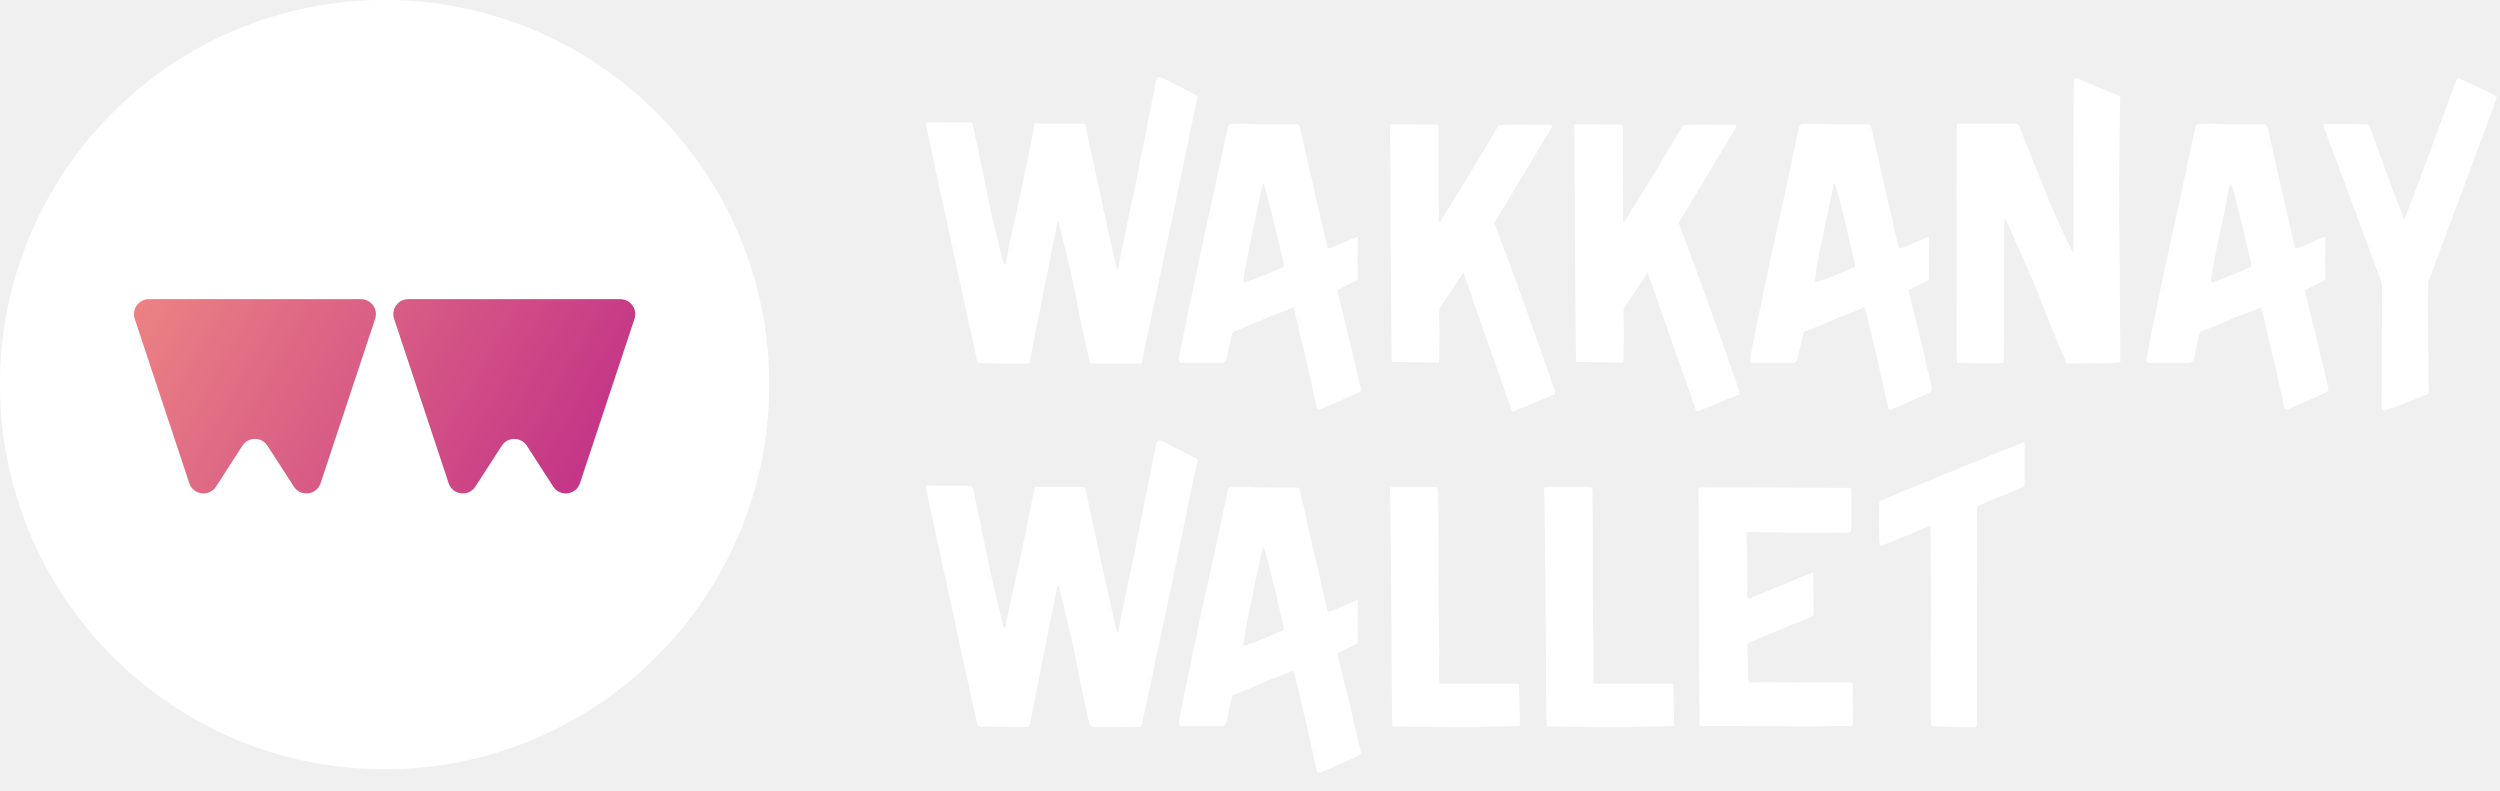
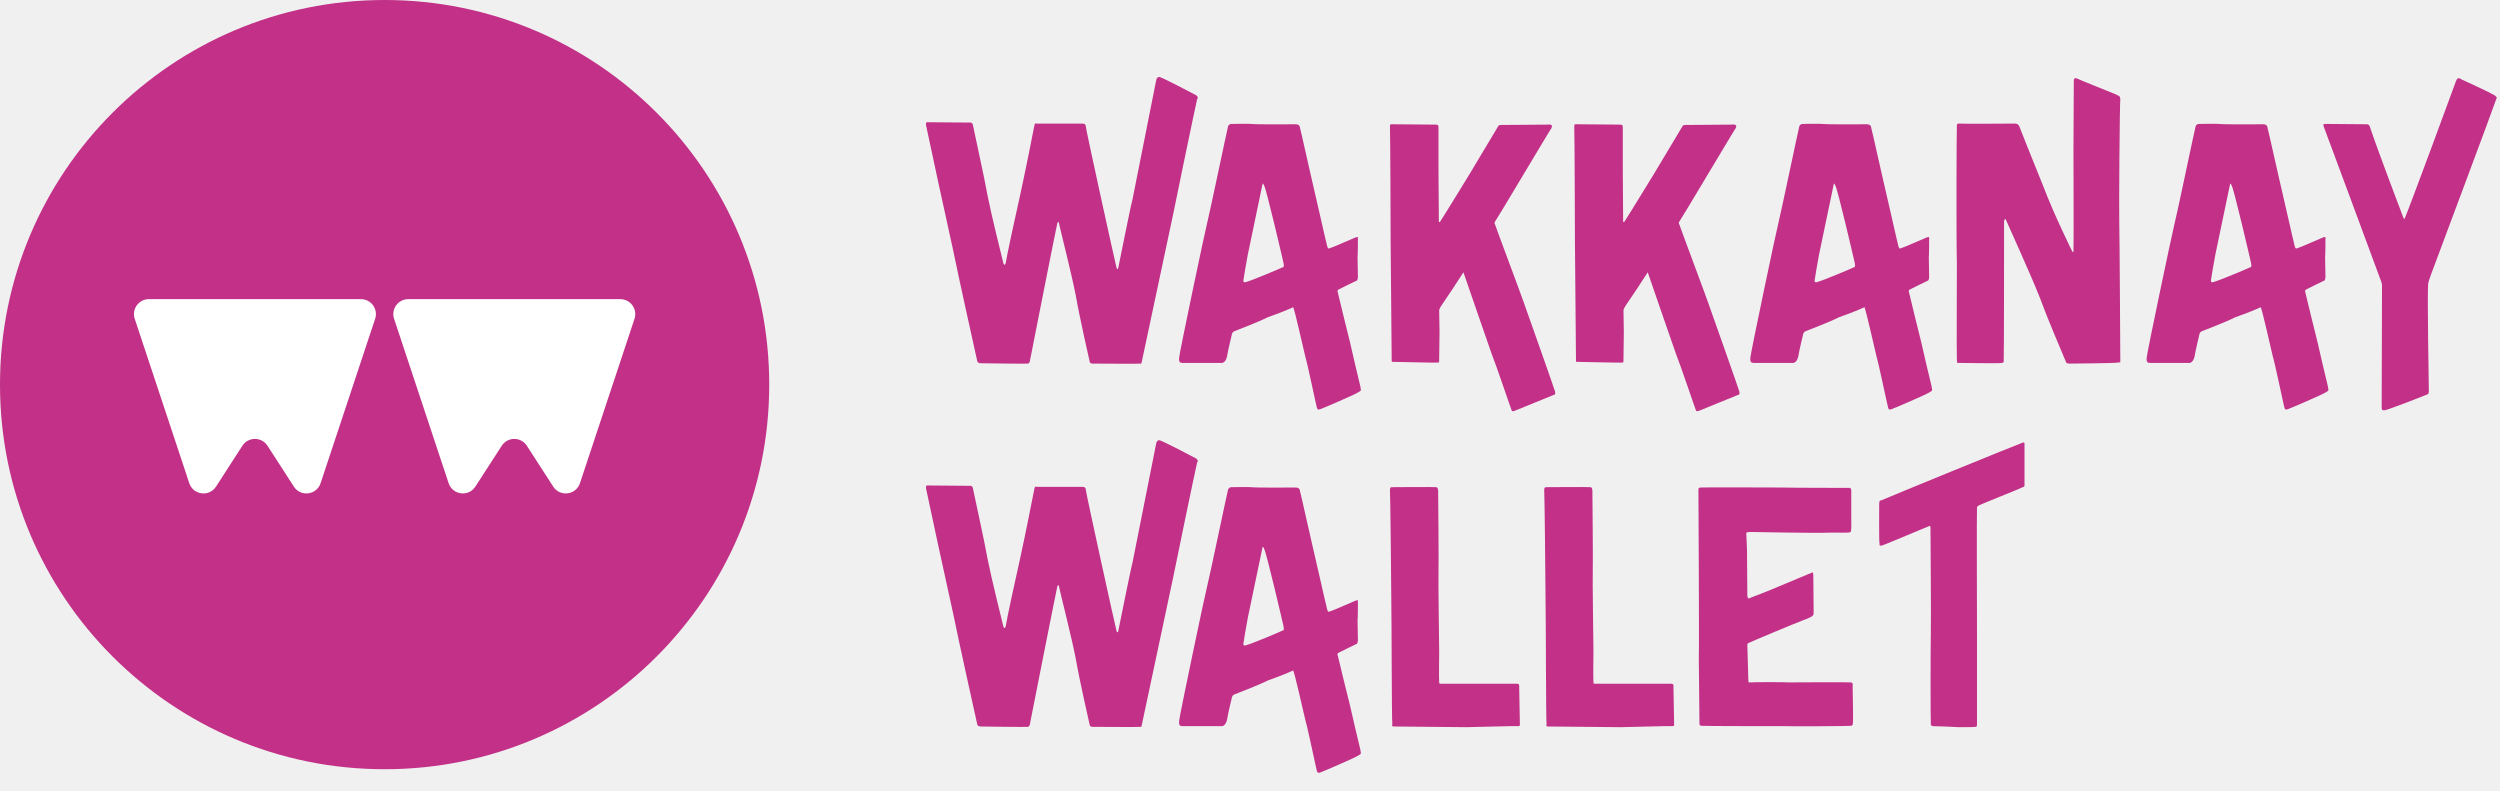
<svg xmlns="http://www.w3.org/2000/svg" width="117" height="37" viewBox="0 0 117 37" fill="none">
-   <path d="M45.4 5.736C45.4 5.736 43.496 5.72 43.384 5.72C43.384 5.72 43.32 5.72 43.336 5.848C43.352 5.96 44.36 10.616 44.616 11.752C44.84 12.872 45.672 16.616 45.736 16.904C45.736 16.904 45.752 17 45.912 17C45.912 17 48.024 17.032 48.104 17.016C48.168 17 48.184 16.968 48.2 16.888C48.216 16.792 49.448 10.568 49.48 10.456C49.48 10.456 49.544 10.264 49.576 10.52C49.624 10.76 50.152 12.824 50.344 13.816C50.52 14.84 51 16.936 51 16.936C51 16.936 51 17.016 51.144 17.016C51.32 17.016 53.336 17.032 53.4 17.016C53.4 17.016 53.416 17.048 53.448 16.872C53.448 16.872 54.824 10.392 54.904 10.024C54.968 9.688 55.912 5.128 56.024 4.648C56.024 4.648 56.12 4.552 55.976 4.456C55.832 4.376 54.424 3.64 54.28 3.608C54.28 3.608 54.136 3.56 54.104 3.784C54.056 4.024 53.08 8.92 53 9.336C52.888 9.752 52.36 12.44 52.328 12.568C52.328 12.568 52.28 12.648 52.248 12.504C52.2 12.344 50.824 6.088 50.808 5.88C50.808 5.88 50.808 5.784 50.648 5.784C50.504 5.784 48.568 5.784 48.504 5.784C48.504 5.784 48.44 5.72 48.408 5.88C48.376 6.072 47.928 8.296 47.736 9.16C47.544 10.008 47.112 11.992 47.064 12.328C47.064 12.328 47 12.488 46.952 12.296C46.904 12.104 46.376 9.976 46.216 9.144C46.072 8.312 45.56 6.024 45.528 5.832C45.528 5.832 45.496 5.72 45.4 5.736Z" fill="white" />
-   <path d="M63.662 18.072C63.598 17.832 63.246 16.312 63.182 16.024C63.102 15.736 62.622 13.736 62.606 13.672C62.574 13.608 62.606 13.576 62.654 13.544C62.702 13.512 63.47 13.144 63.47 13.144C63.47 13.144 63.55 13.144 63.55 12.936C63.55 12.712 63.534 12.184 63.534 12.056C63.55 11.912 63.55 11.192 63.55 11.144C63.55 11.08 63.55 11.08 63.438 11.112C63.342 11.144 62.382 11.576 62.302 11.592C62.238 11.592 62.158 11.72 62.11 11.512C62.046 11.288 61.454 8.632 61.39 8.392C61.326 8.136 60.878 6.104 60.846 6.008C60.83 5.896 60.798 5.816 60.622 5.816C60.43 5.816 58.766 5.832 58.574 5.8C58.366 5.784 57.726 5.8 57.646 5.8C57.582 5.8 57.502 5.816 57.47 5.928C57.438 6.024 56.558 10.232 56.494 10.44C56.43 10.648 55.198 16.504 55.182 16.744C55.166 16.984 55.246 16.968 55.326 16.984H57.198C57.198 16.984 57.358 16.968 57.422 16.696C57.47 16.392 57.646 15.672 57.646 15.672C57.646 15.672 57.646 15.528 57.822 15.48C57.982 15.416 58.942 15.048 59.31 14.856C59.31 14.856 60.11 14.568 60.382 14.44C60.654 14.312 60.494 14.408 60.526 14.408C60.574 14.408 60.99 16.296 61.086 16.68C61.198 17.048 61.598 18.984 61.63 19.08C61.662 19.192 61.726 19.176 61.806 19.144C61.87 19.128 63.47 18.44 63.566 18.36C63.662 18.28 63.726 18.344 63.662 18.072ZM59.966 12.536C59.918 12.568 58.574 13.128 58.382 13.176C58.19 13.256 58.19 13.176 58.19 13.128C58.19 13.08 58.334 12.248 58.398 11.912C58.462 11.592 59.086 8.616 59.086 8.616C59.102 8.552 59.134 8.616 59.166 8.696C59.278 8.904 59.998 11.992 60.062 12.28C60.126 12.568 60.03 12.488 59.966 12.536Z" fill="white" />
-   <path d="M67.194 5.832C67.194 5.832 65.354 5.816 65.226 5.816C65.082 5.816 65.05 5.784 65.05 5.944C65.066 6.088 65.082 10.92 65.082 11.32C65.082 11.72 65.13 16.52 65.13 16.744C65.13 16.968 65.114 16.936 65.258 16.936C65.402 16.936 67.258 16.984 67.306 16.968C67.354 16.952 67.354 16.968 67.354 16.792C67.354 16.616 67.37 15.608 67.37 15.544C67.37 15.464 67.354 14.52 67.354 14.52C67.354 14.52 67.37 14.424 67.45 14.312C67.546 14.184 68.426 12.856 68.458 12.792C68.49 12.728 68.49 12.744 68.506 12.792C68.522 12.824 69.642 16.104 69.818 16.584C70.01 17.048 70.714 19.144 70.746 19.208C70.778 19.272 70.842 19.24 70.89 19.224C70.922 19.208 72.666 18.504 72.698 18.488C72.746 18.472 72.81 18.472 72.778 18.328C72.746 18.2 71.354 14.264 71.306 14.136C71.258 13.976 69.962 10.52 69.962 10.488C69.946 10.456 69.914 10.44 69.994 10.328C70.09 10.2 72.01 6.968 72.122 6.792C72.234 6.616 72.57 6.04 72.602 6.008C72.618 5.976 72.65 5.896 72.618 5.864C72.586 5.832 72.506 5.816 72.442 5.832C72.378 5.832 70.394 5.848 70.282 5.848C70.17 5.848 70.138 5.864 70.122 5.896C70.106 5.928 69.178 7.48 69.098 7.608C69.034 7.736 67.418 10.36 67.386 10.392C67.386 10.392 67.338 10.408 67.338 10.36C67.338 10.312 67.322 8.264 67.322 8.04C67.322 7.816 67.322 5.992 67.322 5.944C67.306 5.88 67.322 5.832 67.194 5.832Z" fill="white" />
-   <path d="M75.819 5.832C75.819 5.832 73.979 5.816 73.851 5.816C73.707 5.816 73.675 5.784 73.675 5.944C73.691 6.088 73.707 10.92 73.707 11.32C73.707 11.72 73.755 16.52 73.755 16.744C73.755 16.968 73.739 16.936 73.883 16.936C74.027 16.936 75.883 16.984 75.931 16.968C75.979 16.952 75.979 16.968 75.979 16.792C75.979 16.616 75.995 15.608 75.995 15.544C75.995 15.464 75.979 14.52 75.979 14.52C75.979 14.52 75.995 14.424 76.075 14.312C76.171 14.184 77.051 12.856 77.083 12.792C77.115 12.728 77.115 12.744 77.131 12.792C77.147 12.824 78.267 16.104 78.443 16.584C78.635 17.048 79.339 19.144 79.371 19.208C79.403 19.272 79.467 19.24 79.515 19.224C79.547 19.208 81.291 18.504 81.323 18.488C81.371 18.472 81.435 18.472 81.403 18.328C81.371 18.2 79.979 14.264 79.931 14.136C79.883 13.976 78.587 10.52 78.587 10.488C78.571 10.456 78.539 10.44 78.619 10.328C78.715 10.2 80.635 6.968 80.747 6.792C80.859 6.616 81.195 6.04 81.227 6.008C81.243 5.976 81.275 5.896 81.243 5.864C81.211 5.832 81.131 5.816 81.067 5.832C81.003 5.832 79.019 5.848 78.907 5.848C78.795 5.848 78.763 5.864 78.747 5.896C78.731 5.928 77.803 7.48 77.723 7.608C77.659 7.736 76.043 10.36 76.011 10.392C76.011 10.392 75.963 10.408 75.963 10.36C75.963 10.312 75.947 8.264 75.947 8.04C75.947 7.816 75.947 5.992 75.947 5.944C75.931 5.88 75.947 5.832 75.819 5.832Z" fill="white" />
-   <path d="M90.396 18.072C90.332 17.832 89.98 16.312 89.916 16.024C89.836 15.736 89.356 13.736 89.34 13.672C89.308 13.608 89.34 13.576 89.388 13.544C89.436 13.512 90.204 13.144 90.204 13.144C90.204 13.144 90.284 13.144 90.284 12.936C90.284 12.712 90.268 12.184 90.268 12.056C90.284 11.912 90.284 11.192 90.284 11.144C90.284 11.08 90.284 11.08 90.172 11.112C90.076 11.144 89.116 11.576 89.036 11.592C88.972 11.592 88.892 11.72 88.844 11.512C88.78 11.288 88.188 8.632 88.124 8.392C88.06 8.136 87.612 6.104 87.58 6.008C87.564 5.896 87.532 5.816 87.356 5.816C87.164 5.816 85.5 5.832 85.308 5.8C85.1 5.784 84.46 5.8 84.38 5.8C84.316 5.8 84.236 5.816 84.204 5.928C84.172 6.024 83.292 10.232 83.228 10.44C83.164 10.648 81.932 16.504 81.916 16.744C81.9 16.984 81.98 16.968 82.06 16.984H83.932C83.932 16.984 84.092 16.968 84.156 16.696C84.204 16.392 84.38 15.672 84.38 15.672C84.38 15.672 84.38 15.528 84.556 15.48C84.716 15.416 85.676 15.048 86.044 14.856C86.044 14.856 86.844 14.568 87.116 14.44C87.388 14.312 87.228 14.408 87.26 14.408C87.308 14.408 87.724 16.296 87.82 16.68C87.932 17.048 88.332 18.984 88.364 19.08C88.396 19.192 88.46 19.176 88.54 19.144C88.604 19.128 90.204 18.44 90.3 18.36C90.396 18.28 90.46 18.344 90.396 18.072ZM86.7 12.536C86.652 12.568 85.308 13.128 85.116 13.176C84.924 13.256 84.924 13.176 84.924 13.128C84.924 13.08 85.068 12.248 85.132 11.912C85.196 11.592 85.82 8.616 85.82 8.616C85.836 8.552 85.868 8.616 85.9 8.696C86.012 8.904 86.732 11.992 86.796 12.28C86.86 12.568 86.764 12.488 86.7 12.536Z" fill="white" />
-   <path d="M94.286 5.784C94.286 5.784 91.774 5.8 91.71 5.784C91.63 5.784 91.582 5.784 91.582 5.864C91.566 5.96 91.55 11.208 91.582 12.328C91.582 12.328 91.566 16.76 91.582 16.872C91.598 16.984 91.582 16.984 91.646 16.984C91.71 16.984 93.63 17.016 93.71 16.984C93.774 16.952 93.774 16.952 93.774 16.888C93.79 16.824 93.79 10.392 93.79 10.344C93.806 10.312 93.838 10.152 93.902 10.344C93.982 10.536 95.022 12.808 95.47 13.944C95.87 15.032 96.382 16.2 96.686 16.936C96.686 16.936 96.686 17.016 96.846 17.016C97.006 17.016 98.974 17 99.118 16.968C99.246 16.936 99.23 17.016 99.23 16.84C99.23 16.648 99.198 11.096 99.182 10.392C99.166 9.736 99.198 5.096 99.23 4.616L99.214 4.568C99.214 4.568 99.262 4.52 99.038 4.424C98.814 4.328 97.358 3.752 97.198 3.672C97.198 3.672 97.054 3.608 97.054 3.768C97.054 3.928 97.038 6.616 97.038 6.984C97.038 7.368 97.054 11.544 97.038 11.768C97.038 11.768 97.038 11.88 96.958 11.72C96.958 11.72 96.126 10.04 95.63 8.728C95.102 7.416 94.526 5.992 94.51 5.928C94.478 5.88 94.462 5.784 94.286 5.784Z" fill="white" />
-   <path d="M108.943 18.072C108.879 17.832 108.527 16.312 108.463 16.024C108.383 15.736 107.903 13.736 107.887 13.672C107.855 13.608 107.887 13.576 107.935 13.544C107.983 13.512 108.751 13.144 108.751 13.144C108.751 13.144 108.831 13.144 108.831 12.936C108.831 12.712 108.815 12.184 108.815 12.056C108.831 11.912 108.831 11.192 108.831 11.144C108.831 11.08 108.831 11.08 108.719 11.112C108.623 11.144 107.663 11.576 107.583 11.592C107.519 11.592 107.439 11.72 107.391 11.512C107.327 11.288 106.735 8.632 106.671 8.392C106.607 8.136 106.159 6.104 106.127 6.008C106.111 5.896 106.079 5.816 105.903 5.816C105.711 5.816 104.047 5.832 103.855 5.8C103.647 5.784 103.007 5.8 102.927 5.8C102.863 5.8 102.783 5.816 102.751 5.928C102.719 6.024 101.839 10.232 101.775 10.44C101.711 10.648 100.479 16.504 100.463 16.744C100.447 16.984 100.527 16.968 100.607 16.984H102.479C102.479 16.984 102.639 16.968 102.703 16.696C102.751 16.392 102.927 15.672 102.927 15.672C102.927 15.672 102.927 15.528 103.103 15.48C103.263 15.416 104.223 15.048 104.591 14.856C104.591 14.856 105.391 14.568 105.663 14.44C105.935 14.312 105.775 14.408 105.807 14.408C105.855 14.408 106.271 16.296 106.367 16.68C106.479 17.048 106.879 18.984 106.911 19.08C106.943 19.192 107.007 19.176 107.087 19.144C107.151 19.128 108.751 18.44 108.847 18.36C108.943 18.28 109.007 18.344 108.943 18.072ZM105.247 12.536C105.199 12.568 103.855 13.128 103.663 13.176C103.471 13.256 103.471 13.176 103.471 13.128C103.471 13.08 103.615 12.248 103.679 11.912C103.743 11.592 104.367 8.616 104.367 8.616C104.383 8.552 104.415 8.616 104.447 8.696C104.559 8.904 105.279 11.992 105.343 12.28C105.407 12.568 105.311 12.488 105.247 12.536Z" fill="white" />
-   <path d="M110.774 5.816C110.774 5.816 108.998 5.8 108.838 5.8C108.71 5.8 108.726 5.816 108.758 5.944C108.806 6.072 111.334 12.872 111.398 13.064C111.398 13.064 111.478 13.24 111.478 13.352C111.478 13.48 111.462 18.888 111.462 19.016C111.462 19.128 111.446 19.24 111.638 19.192C111.814 19.16 113.542 18.488 113.606 18.456C113.654 18.424 113.654 18.456 113.67 18.296C113.67 18.296 113.59 13.672 113.638 13.272C113.638 13.272 113.654 13.16 113.798 12.776C113.942 12.376 116.63 5.224 116.838 4.6C116.838 4.6 116.902 4.552 116.71 4.44C116.534 4.328 115.174 3.704 115.174 3.704C115.174 3.704 115.03 3.576 114.95 3.768C114.886 3.96 112.742 9.768 112.55 10.2C112.55 10.2 112.518 10.312 112.47 10.168C112.422 10.04 111.334 7.192 110.902 5.912C110.902 5.912 110.87 5.816 110.774 5.816Z" fill="white" />
-   <path d="M45.4 22.736C45.4 22.736 43.496 22.72 43.384 22.72C43.384 22.72 43.32 22.72 43.336 22.848C43.352 22.96 44.36 27.616 44.616 28.752C44.84 29.872 45.672 33.616 45.736 33.904C45.736 33.904 45.752 34 45.912 34C45.912 34 48.024 34.032 48.104 34.016C48.168 34 48.184 33.968 48.2 33.888C48.216 33.792 49.448 27.568 49.48 27.456C49.48 27.456 49.544 27.264 49.576 27.52C49.624 27.76 50.152 29.824 50.344 30.816C50.52 31.84 51 33.936 51 33.936C51 33.936 51 34.016 51.144 34.016C51.32 34.016 53.336 34.032 53.4 34.016C53.4 34.016 53.416 34.048 53.448 33.872C53.448 33.872 54.824 27.392 54.904 27.024C54.968 26.688 55.912 22.128 56.024 21.648C56.024 21.648 56.12 21.552 55.976 21.456C55.832 21.376 54.424 20.64 54.28 20.608C54.28 20.608 54.136 20.56 54.104 20.784C54.056 21.024 53.08 25.92 53 26.336C52.888 26.752 52.36 29.44 52.328 29.568C52.328 29.568 52.28 29.648 52.248 29.504C52.2 29.344 50.824 23.088 50.808 22.88C50.808 22.88 50.808 22.784 50.648 22.784C50.504 22.784 48.568 22.784 48.504 22.784C48.504 22.784 48.44 22.72 48.408 22.88C48.376 23.072 47.928 25.296 47.736 26.16C47.544 27.008 47.112 28.992 47.064 29.328C47.064 29.328 47 29.488 46.952 29.296C46.904 29.104 46.376 26.976 46.216 26.144C46.072 25.312 45.56 23.024 45.528 22.832C45.528 22.832 45.496 22.72 45.4 22.736Z" fill="white" />
-   <path d="M63.662 35.072C63.598 34.832 63.246 33.312 63.182 33.024C63.102 32.736 62.622 30.736 62.606 30.672C62.574 30.608 62.606 30.576 62.654 30.544C62.702 30.512 63.47 30.144 63.47 30.144C63.47 30.144 63.55 30.144 63.55 29.936C63.55 29.712 63.534 29.184 63.534 29.056C63.55 28.912 63.55 28.192 63.55 28.144C63.55 28.08 63.55 28.08 63.438 28.112C63.342 28.144 62.382 28.576 62.302 28.592C62.238 28.592 62.158 28.72 62.11 28.512C62.046 28.288 61.454 25.632 61.39 25.392C61.326 25.136 60.878 23.104 60.846 23.008C60.83 22.896 60.798 22.816 60.622 22.816C60.43 22.816 58.766 22.832 58.574 22.8C58.366 22.784 57.726 22.8 57.646 22.8C57.582 22.8 57.502 22.816 57.47 22.928C57.438 23.024 56.558 27.232 56.494 27.44C56.43 27.648 55.198 33.504 55.182 33.744C55.166 33.984 55.246 33.968 55.326 33.984H57.198C57.198 33.984 57.358 33.968 57.422 33.696C57.47 33.392 57.646 32.672 57.646 32.672C57.646 32.672 57.646 32.528 57.822 32.48C57.982 32.416 58.942 32.048 59.31 31.856C59.31 31.856 60.11 31.568 60.382 31.44C60.654 31.312 60.494 31.408 60.526 31.408C60.574 31.408 60.99 33.296 61.086 33.68C61.198 34.048 61.598 35.984 61.63 36.08C61.662 36.192 61.726 36.176 61.806 36.144C61.87 36.128 63.47 35.44 63.566 35.36C63.662 35.28 63.726 35.344 63.662 35.072ZM59.966 29.536C59.918 29.568 58.574 30.128 58.382 30.176C58.19 30.256 58.19 30.176 58.19 30.128C58.19 30.08 58.334 29.248 58.398 28.912C58.462 28.592 59.086 25.616 59.086 25.616C59.102 25.552 59.134 25.616 59.166 25.696C59.278 25.904 59.998 28.992 60.062 29.28C60.126 29.568 60.03 29.488 59.966 29.536Z" fill="white" />
-   <path d="M67.21 22.8C67.098 22.784 65.194 22.8 65.146 22.8C65.082 22.8 65.05 22.816 65.05 22.944C65.066 23.056 65.114 27.568 65.114 28.208C65.13 28.88 65.13 33.792 65.162 33.904C65.162 33.904 65.098 34 65.242 34C65.37 34 68.41 34.032 68.634 34.032C68.842 34.032 70.954 33.968 71.018 33.984C71.082 33.984 71.146 33.984 71.13 33.888C71.13 33.888 71.098 32.32 71.098 32.128C71.098 32.128 71.13 32 71.002 32C70.874 32 67.482 32 67.402 32C67.322 31.984 67.37 31.952 67.354 31.904C67.338 31.872 67.354 30.56 67.354 30.496C67.354 30.448 67.306 26.944 67.322 26.72C67.338 26.48 67.306 23.104 67.306 23.04C67.306 22.96 67.306 22.8 67.21 22.8Z" fill="white" />
-   <path d="M74.429 22.8C74.317 22.784 72.413 22.8 72.365 22.8C72.301 22.8 72.269 22.816 72.269 22.944C72.285 23.056 72.333 27.568 72.333 28.208C72.349 28.88 72.349 33.792 72.381 33.904C72.381 33.904 72.317 34 72.461 34C72.589 34 75.629 34.032 75.853 34.032C76.061 34.032 78.173 33.968 78.237 33.984C78.301 33.984 78.365 33.984 78.349 33.888C78.349 33.888 78.317 32.32 78.317 32.128C78.317 32.128 78.349 32 78.221 32C78.093 32 74.701 32 74.621 32C74.541 31.984 74.589 31.952 74.573 31.904C74.557 31.872 74.573 30.56 74.573 30.496C74.573 30.448 74.525 26.944 74.541 26.72C74.557 26.48 74.525 23.104 74.525 23.04C74.525 22.96 74.525 22.8 74.429 22.8Z" fill="white" />
-   <path d="M86.528 22.832C86.528 22.832 83.808 22.832 83.359 22.816C82.879 22.816 79.695 22.8 79.6 22.816C79.487 22.816 79.487 22.864 79.487 22.944C79.487 23.024 79.504 26.384 79.504 26.688C79.504 27.008 79.519 30.64 79.504 30.88C79.504 31.104 79.535 33.312 79.535 33.888C79.535 33.888 79.535 33.968 79.632 33.968C79.743 33.984 83.2 33.984 83.487 33.984C83.76 34 86.559 33.984 86.608 33.968C86.671 33.968 86.719 33.952 86.719 33.792C86.736 33.632 86.704 32.24 86.704 32.144C86.704 32.032 86.736 31.936 86.591 31.936C86.463 31.92 83.936 31.936 83.728 31.936C83.519 31.92 82.031 31.92 81.936 31.936C81.823 31.936 81.84 31.968 81.823 31.84C81.823 31.712 81.775 30.24 81.775 30.176C81.775 30.176 81.775 30.112 81.823 30.096C81.871 30.064 84.047 29.152 84.352 29.04C84.656 28.928 84.879 28.848 84.879 28.72C84.879 28.576 84.864 27.216 84.864 27.072C84.864 26.928 84.864 26.864 84.847 26.8C84.832 26.768 84.751 26.832 84.639 26.864C84.639 26.864 82.624 27.712 82.4 27.792C82.175 27.872 81.903 27.984 81.903 27.984C81.903 27.984 81.76 28.112 81.775 27.776C81.775 27.44 81.76 25.92 81.76 25.744C81.76 25.568 81.728 25.072 81.728 25.024C81.728 24.96 81.68 24.912 81.871 24.896C82.047 24.896 85.168 24.96 85.584 24.928C85.984 24.912 86.543 24.96 86.608 24.896C86.656 24.816 86.639 24.496 86.639 24.32C86.639 24.16 86.639 23.04 86.639 22.928C86.624 22.816 86.528 22.832 86.528 22.832Z" fill="white" />
-   <path d="M88.027 23.424C88.027 23.424 87.947 23.376 87.947 23.6C87.947 23.84 87.931 25.296 87.963 25.456C87.963 25.456 87.931 25.584 88.107 25.52C88.299 25.456 90.219 24.64 90.283 24.624C90.283 24.624 90.347 24.544 90.347 24.752C90.347 24.944 90.379 28.848 90.363 29.648C90.347 30.464 90.347 33.664 90.363 33.84C90.363 33.84 90.331 33.968 90.459 33.984C90.587 33.984 91.515 34.016 91.675 34.032C91.835 34.032 92.427 34.032 92.443 34.016C92.459 34.016 92.523 34.032 92.523 33.92C92.523 33.776 92.523 29.856 92.523 29.472C92.523 29.088 92.507 23.952 92.523 23.744C92.523 23.744 92.523 23.696 92.619 23.648C92.699 23.6 94.635 22.832 94.667 22.8C94.715 22.768 94.747 22.784 94.747 22.72C94.747 22.656 94.747 20.848 94.747 20.768C94.747 20.688 94.699 20.704 94.651 20.72C94.603 20.72 88.299 23.296 88.027 23.424Z" fill="white" />
-   <path d="M36 18C36 27.941 27.941 36 18 36C8.059 36 0 27.941 0 18C0 8.059 8.059 0 18 0C27.941 0 36 8.059 36 18Z" fill="white" />
-   <path d="M8.858 22.613C9.043 23.171 9.792 23.266 10.111 22.772L11.343 20.862C11.619 20.435 12.244 20.435 12.519 20.862L13.752 22.772C14.07 23.266 14.819 23.171 15.004 22.613L17.557 14.92C17.707 14.467 17.37 14 16.892 14H6.97C6.492 14 6.155 14.467 6.305 14.92L8.858 22.613Z" fill="url(#paint0_linear)" />
-   <path d="M20.996 22.613C21.181 23.171 21.93 23.266 22.248 22.772L23.481 20.862C23.756 20.435 24.381 20.435 24.657 20.862L25.89 22.772C26.208 23.266 26.957 23.171 27.142 22.613L29.695 14.92C29.845 14.467 29.508 14 29.03 14H19.108C18.63 14 18.293 14.467 18.443 14.92L20.996 22.613Z" fill="url(#paint1_linear)" />
-   <defs>
-     <linearGradient id="paint0_linear" x1="7.158" y1="12.034" x2="28.223" y2="23.764" gradientUnits="userSpaceOnUse">
-       <stop stop-color="#EC8383" />
-       <stop offset="1" stop-color="#C13087" />
-     </linearGradient>
-     <linearGradient id="paint1_linear" x1="7.158" y1="12.034" x2="28.223" y2="23.764" gradientUnits="userSpaceOnUse">
-       <stop stop-color="#EC8383" />
-       <stop offset="1" stop-color="#C13087" />
-     </linearGradient>
-   </defs>
+   <path d="M45.4 5.736C45.4 5.736 43.496 5.72 43.384 5.72C43.384 5.72 43.32 5.72 43.336 5.848C43.352 5.96 44.36 10.616 44.616 11.752C44.84 12.872 45.672 16.616 45.736 16.904C45.736 16.904 45.752 17 45.912 17C45.912 17 48.024 17.032 48.104 17.016C48.168 17 48.184 16.968 48.2 16.888C48.216 16.792 49.448 10.568 49.48 10.456C49.48 10.456 49.544 10.264 49.576 10.52C49.624 10.76 50.152 12.824 50.344 13.816C50.52 14.84 51 16.936 51 16.936C51 16.936 51 17.016 51.144 17.016C51.32 17.016 53.336 17.032 53.4 17.016C53.4 17.016 53.416 17.048 53.448 16.872C53.448 16.872 54.824 10.392 54.904 10.024C54.968 9.688 55.912 5.128 56.024 4.648C56.024 4.648 56.12 4.552 55.976 4.456C55.832 4.376 54.424 3.64 54.28 3.608C54.28 3.608 54.136 3.56 54.104 3.784C54.056 4.024 53.08 8.92 53 9.336C52.888 9.752 52.36 12.44 52.328 12.568C52.328 12.568 52.28 12.648 52.248 12.504C52.2 12.344 50.824 6.088 50.808 5.88C50.808 5.88 50.808 5.784 50.648 5.784C50.504 5.784 48.568 5.784 48.504 5.784C48.504 5.784 48.44 5.72 48.408 5.88C48.376 6.072 47.928 8.296 47.736 9.16C47.544 10.008 47.112 11.992 47.064 12.328C47.064 12.328 47 12.488 46.952 12.296C46.904 12.104 46.376 9.976 46.216 9.144C46.072 8.312 45.56 6.024 45.528 5.832C45.528 5.832 45.496 5.72 45.4 5.736Z" fill="#C23088" />
+   <path d="M63.662 18.072C63.598 17.832 63.246 16.312 63.182 16.024C63.102 15.736 62.622 13.736 62.606 13.672C62.574 13.608 62.606 13.576 62.654 13.544C62.702 13.512 63.47 13.144 63.47 13.144C63.47 13.144 63.55 13.144 63.55 12.936C63.55 12.712 63.534 12.184 63.534 12.056C63.55 11.912 63.55 11.192 63.55 11.144C63.55 11.08 63.55 11.08 63.438 11.112C63.342 11.144 62.382 11.576 62.302 11.592C62.238 11.592 62.158 11.72 62.11 11.512C62.046 11.288 61.454 8.632 61.39 8.392C61.326 8.136 60.878 6.104 60.846 6.008C60.83 5.896 60.798 5.816 60.622 5.816C60.43 5.816 58.766 5.832 58.574 5.8C58.366 5.784 57.726 5.8 57.646 5.8C57.582 5.8 57.502 5.816 57.47 5.928C57.438 6.024 56.558 10.232 56.494 10.44C56.43 10.648 55.198 16.504 55.182 16.744C55.166 16.984 55.246 16.968 55.326 16.984H57.198C57.198 16.984 57.358 16.968 57.422 16.696C57.47 16.392 57.646 15.672 57.646 15.672C57.646 15.672 57.646 15.528 57.822 15.48C57.982 15.416 58.942 15.048 59.31 14.856C59.31 14.856 60.11 14.568 60.382 14.44C60.654 14.312 60.494 14.408 60.526 14.408C60.574 14.408 60.99 16.296 61.086 16.68C61.198 17.048 61.598 18.984 61.63 19.08C61.662 19.192 61.726 19.176 61.806 19.144C61.87 19.128 63.47 18.44 63.566 18.36C63.662 18.28 63.726 18.344 63.662 18.072ZM59.966 12.536C59.918 12.568 58.574 13.128 58.382 13.176C58.19 13.256 58.19 13.176 58.19 13.128C58.19 13.08 58.334 12.248 58.398 11.912C58.462 11.592 59.086 8.616 59.086 8.616C59.102 8.552 59.134 8.616 59.166 8.696C59.278 8.904 59.998 11.992 60.062 12.28C60.126 12.568 60.03 12.488 59.966 12.536Z" fill="#C23088" />
+   <path d="M67.194 5.832C67.194 5.832 65.354 5.816 65.226 5.816C65.082 5.816 65.05 5.784 65.05 5.944C65.066 6.088 65.082 10.92 65.082 11.32C65.082 11.72 65.13 16.52 65.13 16.744C65.13 16.968 65.114 16.936 65.258 16.936C65.402 16.936 67.258 16.984 67.306 16.968C67.354 16.952 67.354 16.968 67.354 16.792C67.354 16.616 67.37 15.608 67.37 15.544C67.37 15.464 67.354 14.52 67.354 14.52C67.354 14.52 67.37 14.424 67.45 14.312C67.546 14.184 68.426 12.856 68.458 12.792C68.49 12.728 68.49 12.744 68.506 12.792C68.522 12.824 69.642 16.104 69.818 16.584C70.01 17.048 70.714 19.144 70.746 19.208C70.778 19.272 70.842 19.24 70.89 19.224C70.922 19.208 72.666 18.504 72.698 18.488C72.746 18.472 72.81 18.472 72.778 18.328C72.746 18.2 71.354 14.264 71.306 14.136C71.258 13.976 69.962 10.52 69.962 10.488C69.946 10.456 69.914 10.44 69.994 10.328C70.09 10.2 72.01 6.968 72.122 6.792C72.234 6.616 72.57 6.04 72.602 6.008C72.618 5.976 72.65 5.896 72.618 5.864C72.586 5.832 72.506 5.816 72.442 5.832C72.378 5.832 70.394 5.848 70.282 5.848C70.17 5.848 70.138 5.864 70.122 5.896C70.106 5.928 69.178 7.48 69.098 7.608C69.034 7.736 67.418 10.36 67.386 10.392C67.386 10.392 67.338 10.408 67.338 10.36C67.338 10.312 67.322 8.264 67.322 8.04C67.322 7.816 67.322 5.992 67.322 5.944C67.306 5.88 67.322 5.832 67.194 5.832Z" fill="#C23088" />
+   <path d="M75.819 5.832C75.819 5.832 73.979 5.816 73.851 5.816C73.707 5.816 73.675 5.784 73.675 5.944C73.691 6.088 73.707 10.92 73.707 11.32C73.707 11.72 73.755 16.52 73.755 16.744C73.755 16.968 73.739 16.936 73.883 16.936C74.027 16.936 75.883 16.984 75.931 16.968C75.979 16.952 75.979 16.968 75.979 16.792C75.979 16.616 75.995 15.608 75.995 15.544C75.995 15.464 75.979 14.52 75.979 14.52C75.979 14.52 75.995 14.424 76.075 14.312C76.171 14.184 77.051 12.856 77.083 12.792C77.115 12.728 77.115 12.744 77.131 12.792C77.147 12.824 78.267 16.104 78.443 16.584C78.635 17.048 79.339 19.144 79.371 19.208C79.403 19.272 79.467 19.24 79.515 19.224C79.547 19.208 81.291 18.504 81.323 18.488C81.371 18.472 81.435 18.472 81.403 18.328C81.371 18.2 79.979 14.264 79.931 14.136C79.883 13.976 78.587 10.52 78.587 10.488C78.571 10.456 78.539 10.44 78.619 10.328C78.715 10.2 80.635 6.968 80.747 6.792C80.859 6.616 81.195 6.04 81.227 6.008C81.243 5.976 81.275 5.896 81.243 5.864C81.211 5.832 81.131 5.816 81.067 5.832C81.003 5.832 79.019 5.848 78.907 5.848C78.795 5.848 78.763 5.864 78.747 5.896C78.731 5.928 77.803 7.48 77.723 7.608C77.659 7.736 76.043 10.36 76.011 10.392C76.011 10.392 75.963 10.408 75.963 10.36C75.963 10.312 75.947 8.264 75.947 8.04C75.947 7.816 75.947 5.992 75.947 5.944C75.931 5.88 75.947 5.832 75.819 5.832Z" fill="#C23088" />
+   <path d="M90.396 18.072C90.332 17.832 89.98 16.312 89.916 16.024C89.836 15.736 89.356 13.736 89.34 13.672C89.308 13.608 89.34 13.576 89.388 13.544C89.436 13.512 90.204 13.144 90.204 13.144C90.204 13.144 90.284 13.144 90.284 12.936C90.284 12.712 90.268 12.184 90.268 12.056C90.284 11.912 90.284 11.192 90.284 11.144C90.284 11.08 90.284 11.08 90.172 11.112C90.076 11.144 89.116 11.576 89.036 11.592C88.972 11.592 88.892 11.72 88.844 11.512C88.78 11.288 88.188 8.632 88.124 8.392C88.06 8.136 87.612 6.104 87.58 6.008C87.564 5.896 87.532 5.816 87.356 5.816C87.164 5.816 85.5 5.832 85.308 5.8C85.1 5.784 84.46 5.8 84.38 5.8C84.316 5.8 84.236 5.816 84.204 5.928C84.172 6.024 83.292 10.232 83.228 10.44C83.164 10.648 81.932 16.504 81.916 16.744C81.9 16.984 81.98 16.968 82.06 16.984H83.932C83.932 16.984 84.092 16.968 84.156 16.696C84.204 16.392 84.38 15.672 84.38 15.672C84.38 15.672 84.38 15.528 84.556 15.48C84.716 15.416 85.676 15.048 86.044 14.856C86.044 14.856 86.844 14.568 87.116 14.44C87.388 14.312 87.228 14.408 87.26 14.408C87.308 14.408 87.724 16.296 87.82 16.68C87.932 17.048 88.332 18.984 88.364 19.08C88.396 19.192 88.46 19.176 88.54 19.144C88.604 19.128 90.204 18.44 90.3 18.36C90.396 18.28 90.46 18.344 90.396 18.072ZM86.7 12.536C86.652 12.568 85.308 13.128 85.116 13.176C84.924 13.256 84.924 13.176 84.924 13.128C84.924 13.08 85.068 12.248 85.132 11.912C85.196 11.592 85.82 8.616 85.82 8.616C85.836 8.552 85.868 8.616 85.9 8.696C86.012 8.904 86.732 11.992 86.796 12.28C86.86 12.568 86.764 12.488 86.7 12.536Z" fill="#C23088" />
+   <path d="M94.286 5.784C94.286 5.784 91.774 5.8 91.71 5.784C91.63 5.784 91.582 5.784 91.582 5.864C91.566 5.96 91.55 11.208 91.582 12.328C91.582 12.328 91.566 16.76 91.582 16.872C91.598 16.984 91.582 16.984 91.646 16.984C91.71 16.984 93.63 17.016 93.71 16.984C93.774 16.952 93.774 16.952 93.774 16.888C93.79 16.824 93.79 10.392 93.79 10.344C93.806 10.312 93.838 10.152 93.902 10.344C93.982 10.536 95.022 12.808 95.47 13.944C95.87 15.032 96.382 16.2 96.686 16.936C96.686 16.936 96.686 17.016 96.846 17.016C97.006 17.016 98.974 17 99.118 16.968C99.246 16.936 99.23 17.016 99.23 16.84C99.23 16.648 99.198 11.096 99.182 10.392C99.166 9.736 99.198 5.096 99.23 4.616L99.214 4.568C99.214 4.568 99.262 4.52 99.038 4.424C98.814 4.328 97.358 3.752 97.198 3.672C97.198 3.672 97.054 3.608 97.054 3.768C97.054 3.928 97.038 6.616 97.038 6.984C97.038 7.368 97.054 11.544 97.038 11.768C97.038 11.768 97.038 11.88 96.958 11.72C96.958 11.72 96.126 10.04 95.63 8.728C95.102 7.416 94.526 5.992 94.51 5.928C94.478 5.88 94.462 5.784 94.286 5.784Z" fill="#C23088" />
+   <path d="M108.943 18.072C108.879 17.832 108.527 16.312 108.463 16.024C108.383 15.736 107.903 13.736 107.887 13.672C107.855 13.608 107.887 13.576 107.935 13.544C107.983 13.512 108.751 13.144 108.751 13.144C108.751 13.144 108.831 13.144 108.831 12.936C108.831 12.712 108.815 12.184 108.815 12.056C108.831 11.912 108.831 11.192 108.831 11.144C108.831 11.08 108.831 11.08 108.719 11.112C108.623 11.144 107.663 11.576 107.583 11.592C107.519 11.592 107.439 11.72 107.391 11.512C107.327 11.288 106.735 8.632 106.671 8.392C106.607 8.136 106.159 6.104 106.127 6.008C106.111 5.896 106.079 5.816 105.903 5.816C105.711 5.816 104.047 5.832 103.855 5.8C103.647 5.784 103.007 5.8 102.927 5.8C102.863 5.8 102.783 5.816 102.751 5.928C102.719 6.024 101.839 10.232 101.775 10.44C101.711 10.648 100.479 16.504 100.463 16.744C100.447 16.984 100.527 16.968 100.607 16.984H102.479C102.479 16.984 102.639 16.968 102.703 16.696C102.751 16.392 102.927 15.672 102.927 15.672C102.927 15.672 102.927 15.528 103.103 15.48C103.263 15.416 104.223 15.048 104.591 14.856C104.591 14.856 105.391 14.568 105.663 14.44C105.935 14.312 105.775 14.408 105.807 14.408C105.855 14.408 106.271 16.296 106.367 16.68C106.479 17.048 106.879 18.984 106.911 19.08C106.943 19.192 107.007 19.176 107.087 19.144C107.151 19.128 108.751 18.44 108.847 18.36C108.943 18.28 109.007 18.344 108.943 18.072ZM105.247 12.536C105.199 12.568 103.855 13.128 103.663 13.176C103.471 13.256 103.471 13.176 103.471 13.128C103.471 13.08 103.615 12.248 103.679 11.912C103.743 11.592 104.367 8.616 104.367 8.616C104.383 8.552 104.415 8.616 104.447 8.696C104.559 8.904 105.279 11.992 105.343 12.28C105.407 12.568 105.311 12.488 105.247 12.536Z" fill="#C23088" />
+   <path d="M110.774 5.816C110.774 5.816 108.998 5.8 108.838 5.8C108.71 5.8 108.726 5.816 108.758 5.944C108.806 6.072 111.334 12.872 111.398 13.064C111.398 13.064 111.478 13.24 111.478 13.352C111.478 13.48 111.462 18.888 111.462 19.016C111.462 19.128 111.446 19.24 111.638 19.192C111.814 19.16 113.542 18.488 113.606 18.456C113.654 18.424 113.654 18.456 113.67 18.296C113.67 18.296 113.59 13.672 113.638 13.272C113.638 13.272 113.654 13.16 113.798 12.776C113.942 12.376 116.63 5.224 116.838 4.6C116.838 4.6 116.902 4.552 116.71 4.44C116.534 4.328 115.174 3.704 115.174 3.704C115.174 3.704 115.03 3.576 114.95 3.768C114.886 3.96 112.742 9.768 112.55 10.2C112.55 10.2 112.518 10.312 112.47 10.168C112.422 10.04 111.334 7.192 110.902 5.912C110.902 5.912 110.87 5.816 110.774 5.816Z" fill="#C23088" />
+   <path d="M45.4 22.736C45.4 22.736 43.496 22.72 43.384 22.72C43.384 22.72 43.32 22.72 43.336 22.848C43.352 22.96 44.36 27.616 44.616 28.752C44.84 29.872 45.672 33.616 45.736 33.904C45.736 33.904 45.752 34 45.912 34C45.912 34 48.024 34.032 48.104 34.016C48.168 34 48.184 33.968 48.2 33.888C48.216 33.792 49.448 27.568 49.48 27.456C49.48 27.456 49.544 27.264 49.576 27.52C49.624 27.76 50.152 29.824 50.344 30.816C50.52 31.84 51 33.936 51 33.936C51 33.936 51 34.016 51.144 34.016C51.32 34.016 53.336 34.032 53.4 34.016C53.4 34.016 53.416 34.048 53.448 33.872C53.448 33.872 54.824 27.392 54.904 27.024C54.968 26.688 55.912 22.128 56.024 21.648C56.024 21.648 56.12 21.552 55.976 21.456C55.832 21.376 54.424 20.64 54.28 20.608C54.28 20.608 54.136 20.56 54.104 20.784C54.056 21.024 53.08 25.92 53 26.336C52.888 26.752 52.36 29.44 52.328 29.568C52.328 29.568 52.28 29.648 52.248 29.504C52.2 29.344 50.824 23.088 50.808 22.88C50.808 22.88 50.808 22.784 50.648 22.784C50.504 22.784 48.568 22.784 48.504 22.784C48.504 22.784 48.44 22.72 48.408 22.88C48.376 23.072 47.928 25.296 47.736 26.16C47.544 27.008 47.112 28.992 47.064 29.328C47.064 29.328 47 29.488 46.952 29.296C46.904 29.104 46.376 26.976 46.216 26.144C46.072 25.312 45.56 23.024 45.528 22.832C45.528 22.832 45.496 22.72 45.4 22.736Z" fill="#C23088" />
+   <path d="M63.662 35.072C63.598 34.832 63.246 33.312 63.182 33.024C63.102 32.736 62.622 30.736 62.606 30.672C62.574 30.608 62.606 30.576 62.654 30.544C62.702 30.512 63.47 30.144 63.47 30.144C63.47 30.144 63.55 30.144 63.55 29.936C63.55 29.712 63.534 29.184 63.534 29.056C63.55 28.912 63.55 28.192 63.55 28.144C63.55 28.08 63.55 28.08 63.438 28.112C63.342 28.144 62.382 28.576 62.302 28.592C62.238 28.592 62.158 28.72 62.11 28.512C62.046 28.288 61.454 25.632 61.39 25.392C61.326 25.136 60.878 23.104 60.846 23.008C60.83 22.896 60.798 22.816 60.622 22.816C60.43 22.816 58.766 22.832 58.574 22.8C58.366 22.784 57.726 22.8 57.646 22.8C57.582 22.8 57.502 22.816 57.47 22.928C57.438 23.024 56.558 27.232 56.494 27.44C56.43 27.648 55.198 33.504 55.182 33.744C55.166 33.984 55.246 33.968 55.326 33.984H57.198C57.198 33.984 57.358 33.968 57.422 33.696C57.47 33.392 57.646 32.672 57.646 32.672C57.646 32.672 57.646 32.528 57.822 32.48C57.982 32.416 58.942 32.048 59.31 31.856C59.31 31.856 60.11 31.568 60.382 31.44C60.654 31.312 60.494 31.408 60.526 31.408C60.574 31.408 60.99 33.296 61.086 33.68C61.198 34.048 61.598 35.984 61.63 36.08C61.662 36.192 61.726 36.176 61.806 36.144C61.87 36.128 63.47 35.44 63.566 35.36C63.662 35.28 63.726 35.344 63.662 35.072ZM59.966 29.536C59.918 29.568 58.574 30.128 58.382 30.176C58.19 30.256 58.19 30.176 58.19 30.128C58.19 30.08 58.334 29.248 58.398 28.912C58.462 28.592 59.086 25.616 59.086 25.616C59.102 25.552 59.134 25.616 59.166 25.696C59.278 25.904 59.998 28.992 60.062 29.28C60.126 29.568 60.03 29.488 59.966 29.536Z" fill="#C23088" />
+   <path d="M67.21 22.8C67.098 22.784 65.194 22.8 65.146 22.8C65.082 22.8 65.05 22.816 65.05 22.944C65.066 23.056 65.114 27.568 65.114 28.208C65.13 28.88 65.13 33.792 65.162 33.904C65.162 33.904 65.098 34 65.242 34C65.37 34 68.41 34.032 68.634 34.032C68.842 34.032 70.954 33.968 71.018 33.984C71.082 33.984 71.146 33.984 71.13 33.888C71.13 33.888 71.098 32.32 71.098 32.128C71.098 32.128 71.13 32 71.002 32C70.874 32 67.482 32 67.402 32C67.322 31.984 67.37 31.952 67.354 31.904C67.338 31.872 67.354 30.56 67.354 30.496C67.354 30.448 67.306 26.944 67.322 26.72C67.338 26.48 67.306 23.104 67.306 23.04C67.306 22.96 67.306 22.8 67.21 22.8Z" fill="#C23088" />
+   <path d="M74.429 22.8C74.317 22.784 72.413 22.8 72.365 22.8C72.301 22.8 72.269 22.816 72.269 22.944C72.285 23.056 72.333 27.568 72.333 28.208C72.349 28.88 72.349 33.792 72.381 33.904C72.381 33.904 72.317 34 72.461 34C72.589 34 75.629 34.032 75.853 34.032C76.061 34.032 78.173 33.968 78.237 33.984C78.301 33.984 78.365 33.984 78.349 33.888C78.349 33.888 78.317 32.32 78.317 32.128C78.317 32.128 78.349 32 78.221 32C78.093 32 74.701 32 74.621 32C74.541 31.984 74.589 31.952 74.573 31.904C74.557 31.872 74.573 30.56 74.573 30.496C74.573 30.448 74.525 26.944 74.541 26.72C74.557 26.48 74.525 23.104 74.525 23.04C74.525 22.96 74.525 22.8 74.429 22.8Z" fill="#C23088" />
+   <path d="M86.528 22.832C86.528 22.832 83.808 22.832 83.359 22.816C82.879 22.816 79.695 22.8 79.6 22.816C79.487 22.816 79.487 22.864 79.487 22.944C79.487 23.024 79.504 26.384 79.504 26.688C79.504 27.008 79.519 30.64 79.504 30.88C79.504 31.104 79.535 33.312 79.535 33.888C79.535 33.888 79.535 33.968 79.632 33.968C79.743 33.984 83.2 33.984 83.487 33.984C83.76 34 86.559 33.984 86.608 33.968C86.671 33.968 86.719 33.952 86.719 33.792C86.736 33.632 86.704 32.24 86.704 32.144C86.704 32.032 86.736 31.936 86.591 31.936C86.463 31.92 83.936 31.936 83.728 31.936C83.519 31.92 82.031 31.92 81.936 31.936C81.823 31.936 81.84 31.968 81.823 31.84C81.823 31.712 81.775 30.24 81.775 30.176C81.775 30.176 81.775 30.112 81.823 30.096C81.871 30.064 84.047 29.152 84.352 29.04C84.656 28.928 84.879 28.848 84.879 28.72C84.879 28.576 84.864 27.216 84.864 27.072C84.864 26.928 84.864 26.864 84.847 26.8C84.832 26.768 84.751 26.832 84.639 26.864C84.639 26.864 82.624 27.712 82.4 27.792C82.175 27.872 81.903 27.984 81.903 27.984C81.903 27.984 81.76 28.112 81.775 27.776C81.775 27.44 81.76 25.92 81.76 25.744C81.76 25.568 81.728 25.072 81.728 25.024C81.728 24.96 81.68 24.912 81.871 24.896C82.047 24.896 85.168 24.96 85.584 24.928C85.984 24.912 86.543 24.96 86.608 24.896C86.656 24.816 86.639 24.496 86.639 24.32C86.639 24.16 86.639 23.04 86.639 22.928C86.624 22.816 86.528 22.832 86.528 22.832Z" fill="#C23088" />
+   <path d="M88.027 23.424C88.027 23.424 87.947 23.376 87.947 23.6C87.947 23.84 87.931 25.296 87.963 25.456C87.963 25.456 87.931 25.584 88.107 25.52C88.299 25.456 90.219 24.64 90.283 24.624C90.283 24.624 90.347 24.544 90.347 24.752C90.347 24.944 90.379 28.848 90.363 29.648C90.347 30.464 90.347 33.664 90.363 33.84C90.363 33.84 90.331 33.968 90.459 33.984C90.587 33.984 91.515 34.016 91.675 34.032C91.835 34.032 92.427 34.032 92.443 34.016C92.459 34.016 92.523 34.032 92.523 33.92C92.523 33.776 92.523 29.856 92.523 29.472C92.523 29.088 92.507 23.952 92.523 23.744C92.523 23.744 92.523 23.696 92.619 23.648C92.699 23.6 94.635 22.832 94.667 22.8C94.715 22.768 94.747 22.784 94.747 22.72C94.747 22.656 94.747 20.848 94.747 20.768C94.747 20.688 94.699 20.704 94.651 20.72C94.603 20.72 88.299 23.296 88.027 23.424Z" fill="#C23088" />
+   <path d="M36 18C36 27.941 27.941 36 18 36C8.059 36 0 27.941 0 18C0 8.059 8.059 0 18 0C27.941 0 36 8.059 36 18Z" fill="#C23088" />
+   <path d="M8.858 22.613C9.043 23.171 9.792 23.266 10.111 22.772L11.343 20.862C11.619 20.435 12.244 20.435 12.519 20.862L13.752 22.772C14.07 23.266 14.819 23.171 15.004 22.613L17.557 14.92C17.707 14.467 17.37 14 16.892 14H6.97C6.492 14 6.155 14.467 6.305 14.92L8.858 22.613Z" fill="white" />
+   <path d="M20.996 22.613C21.181 23.171 21.93 23.266 22.248 22.772L23.481 20.862C23.756 20.435 24.381 20.435 24.657 20.862L25.89 22.772C26.208 23.266 26.957 23.171 27.142 22.613L29.695 14.92C29.845 14.467 29.508 14 29.03 14H19.108C18.63 14 18.293 14.467 18.443 14.92L20.996 22.613Z" fill="white" />
</svg>
